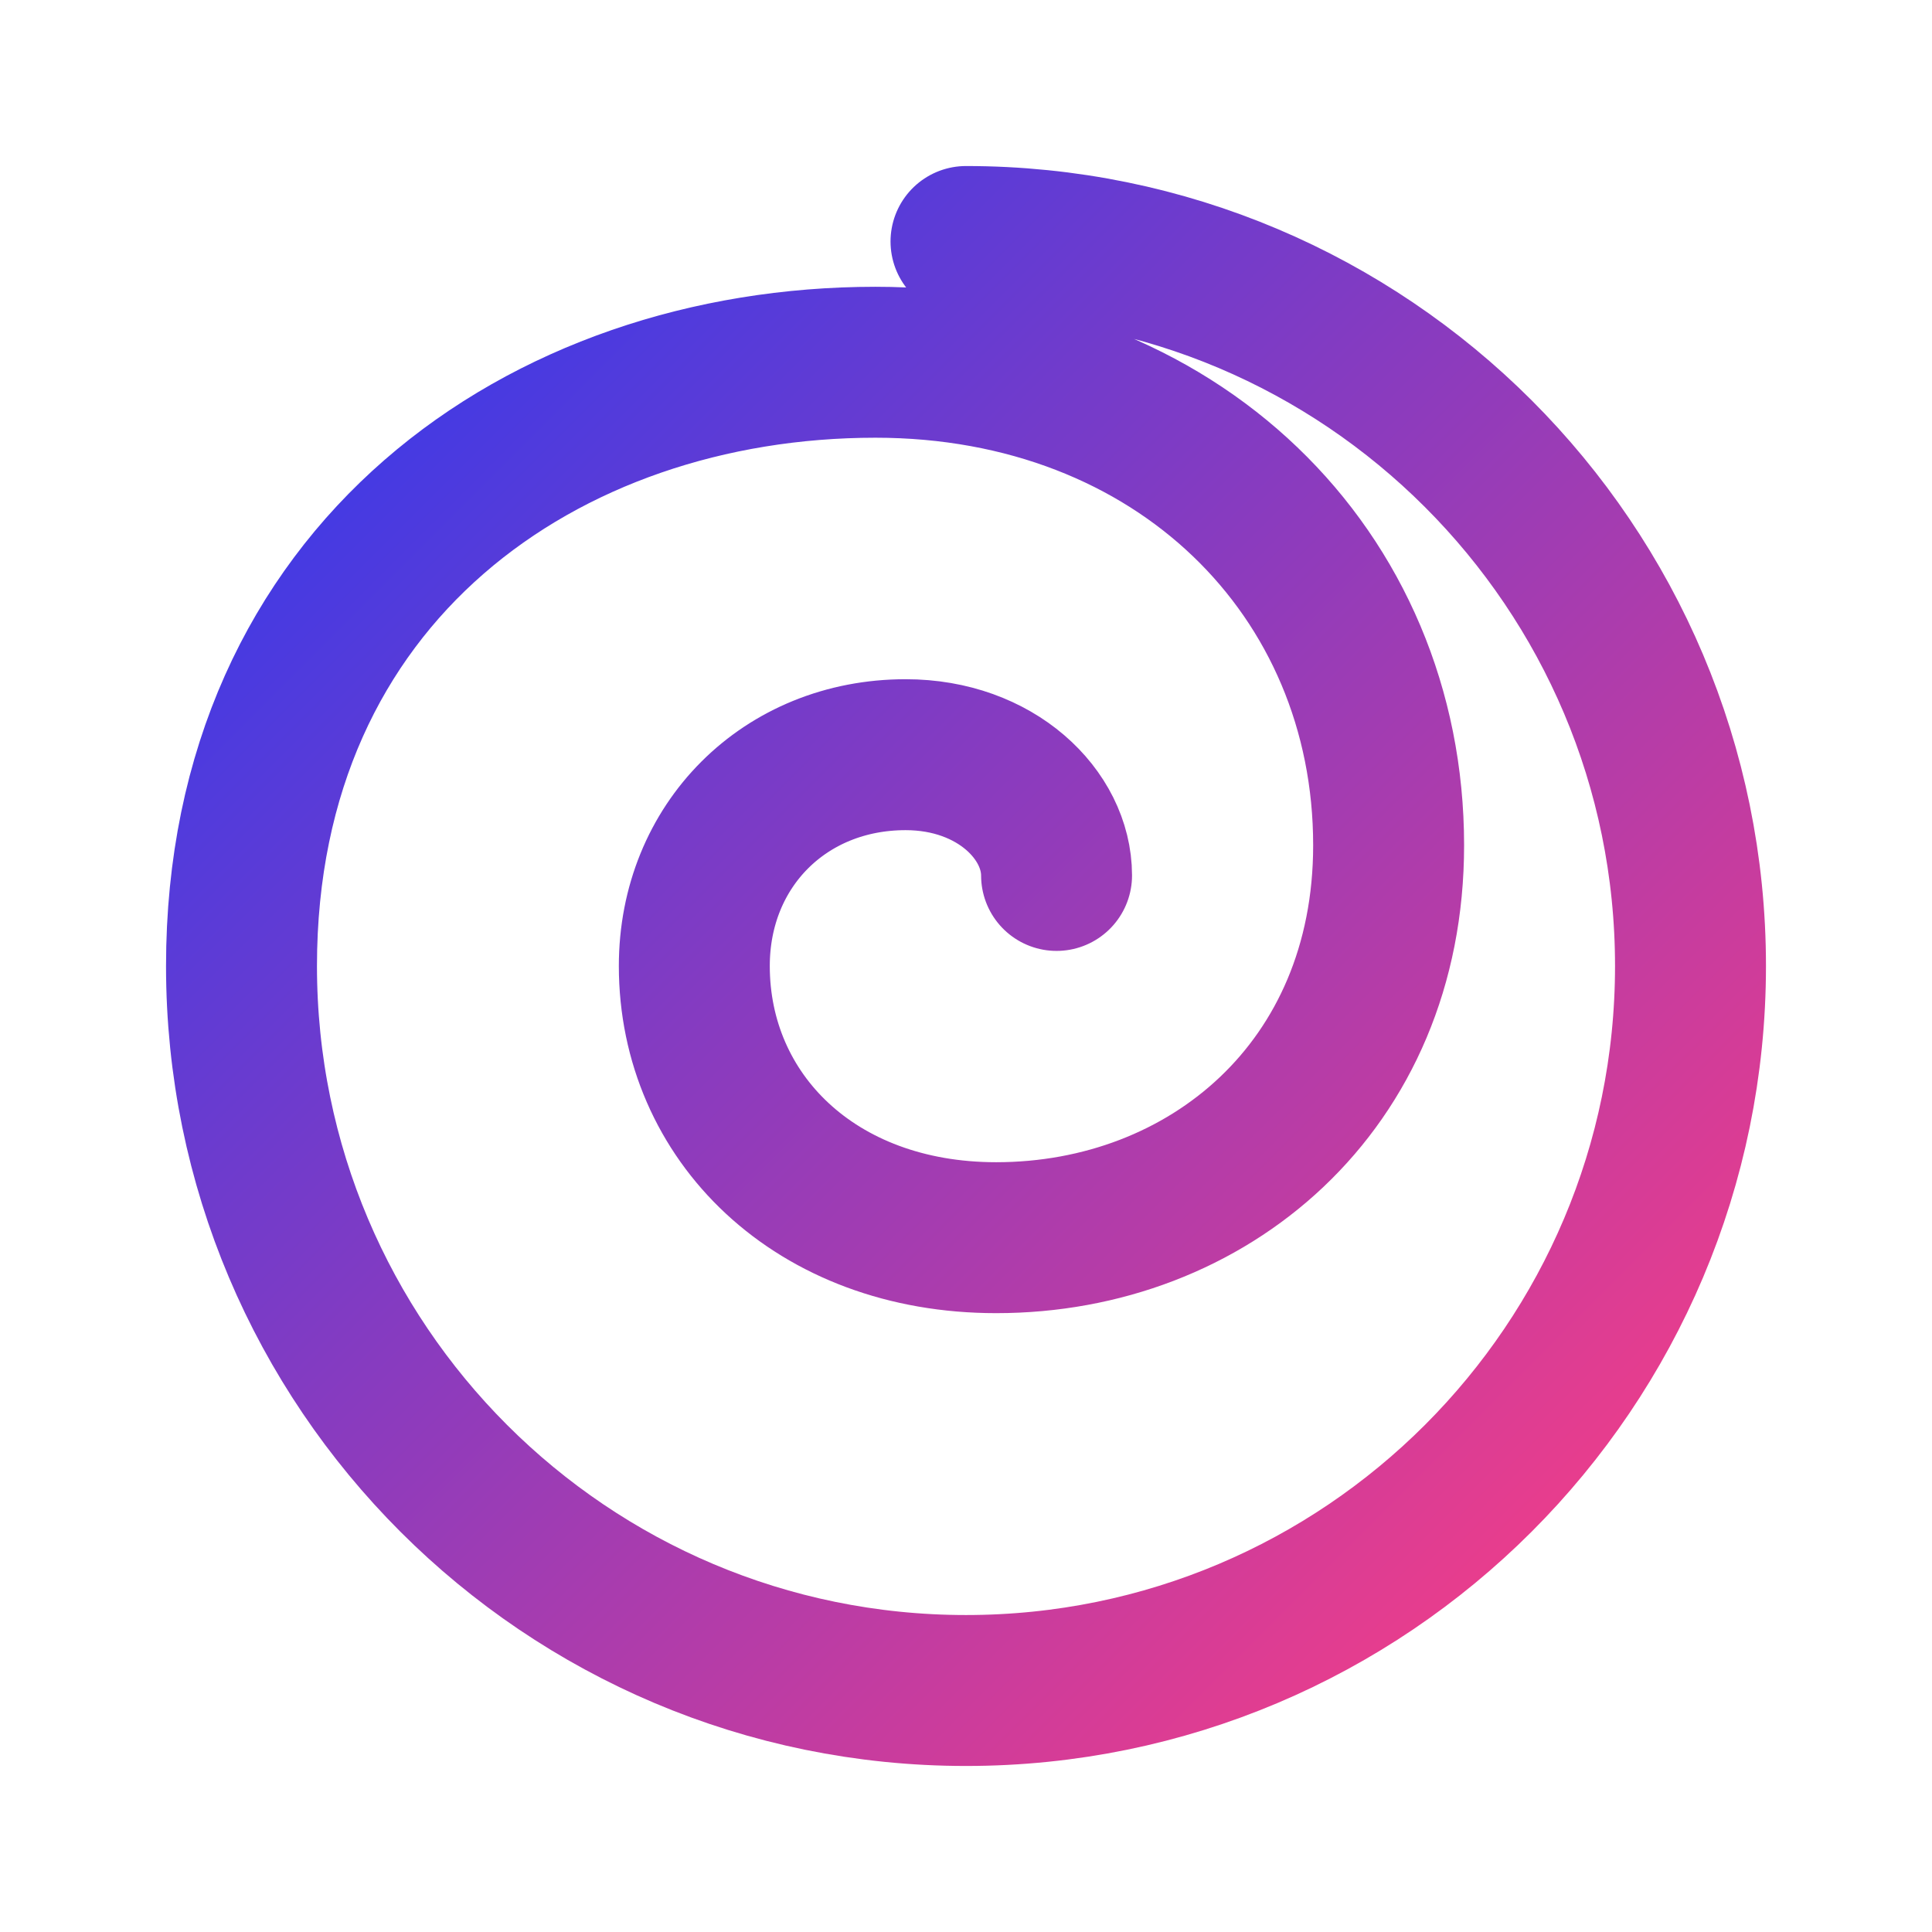
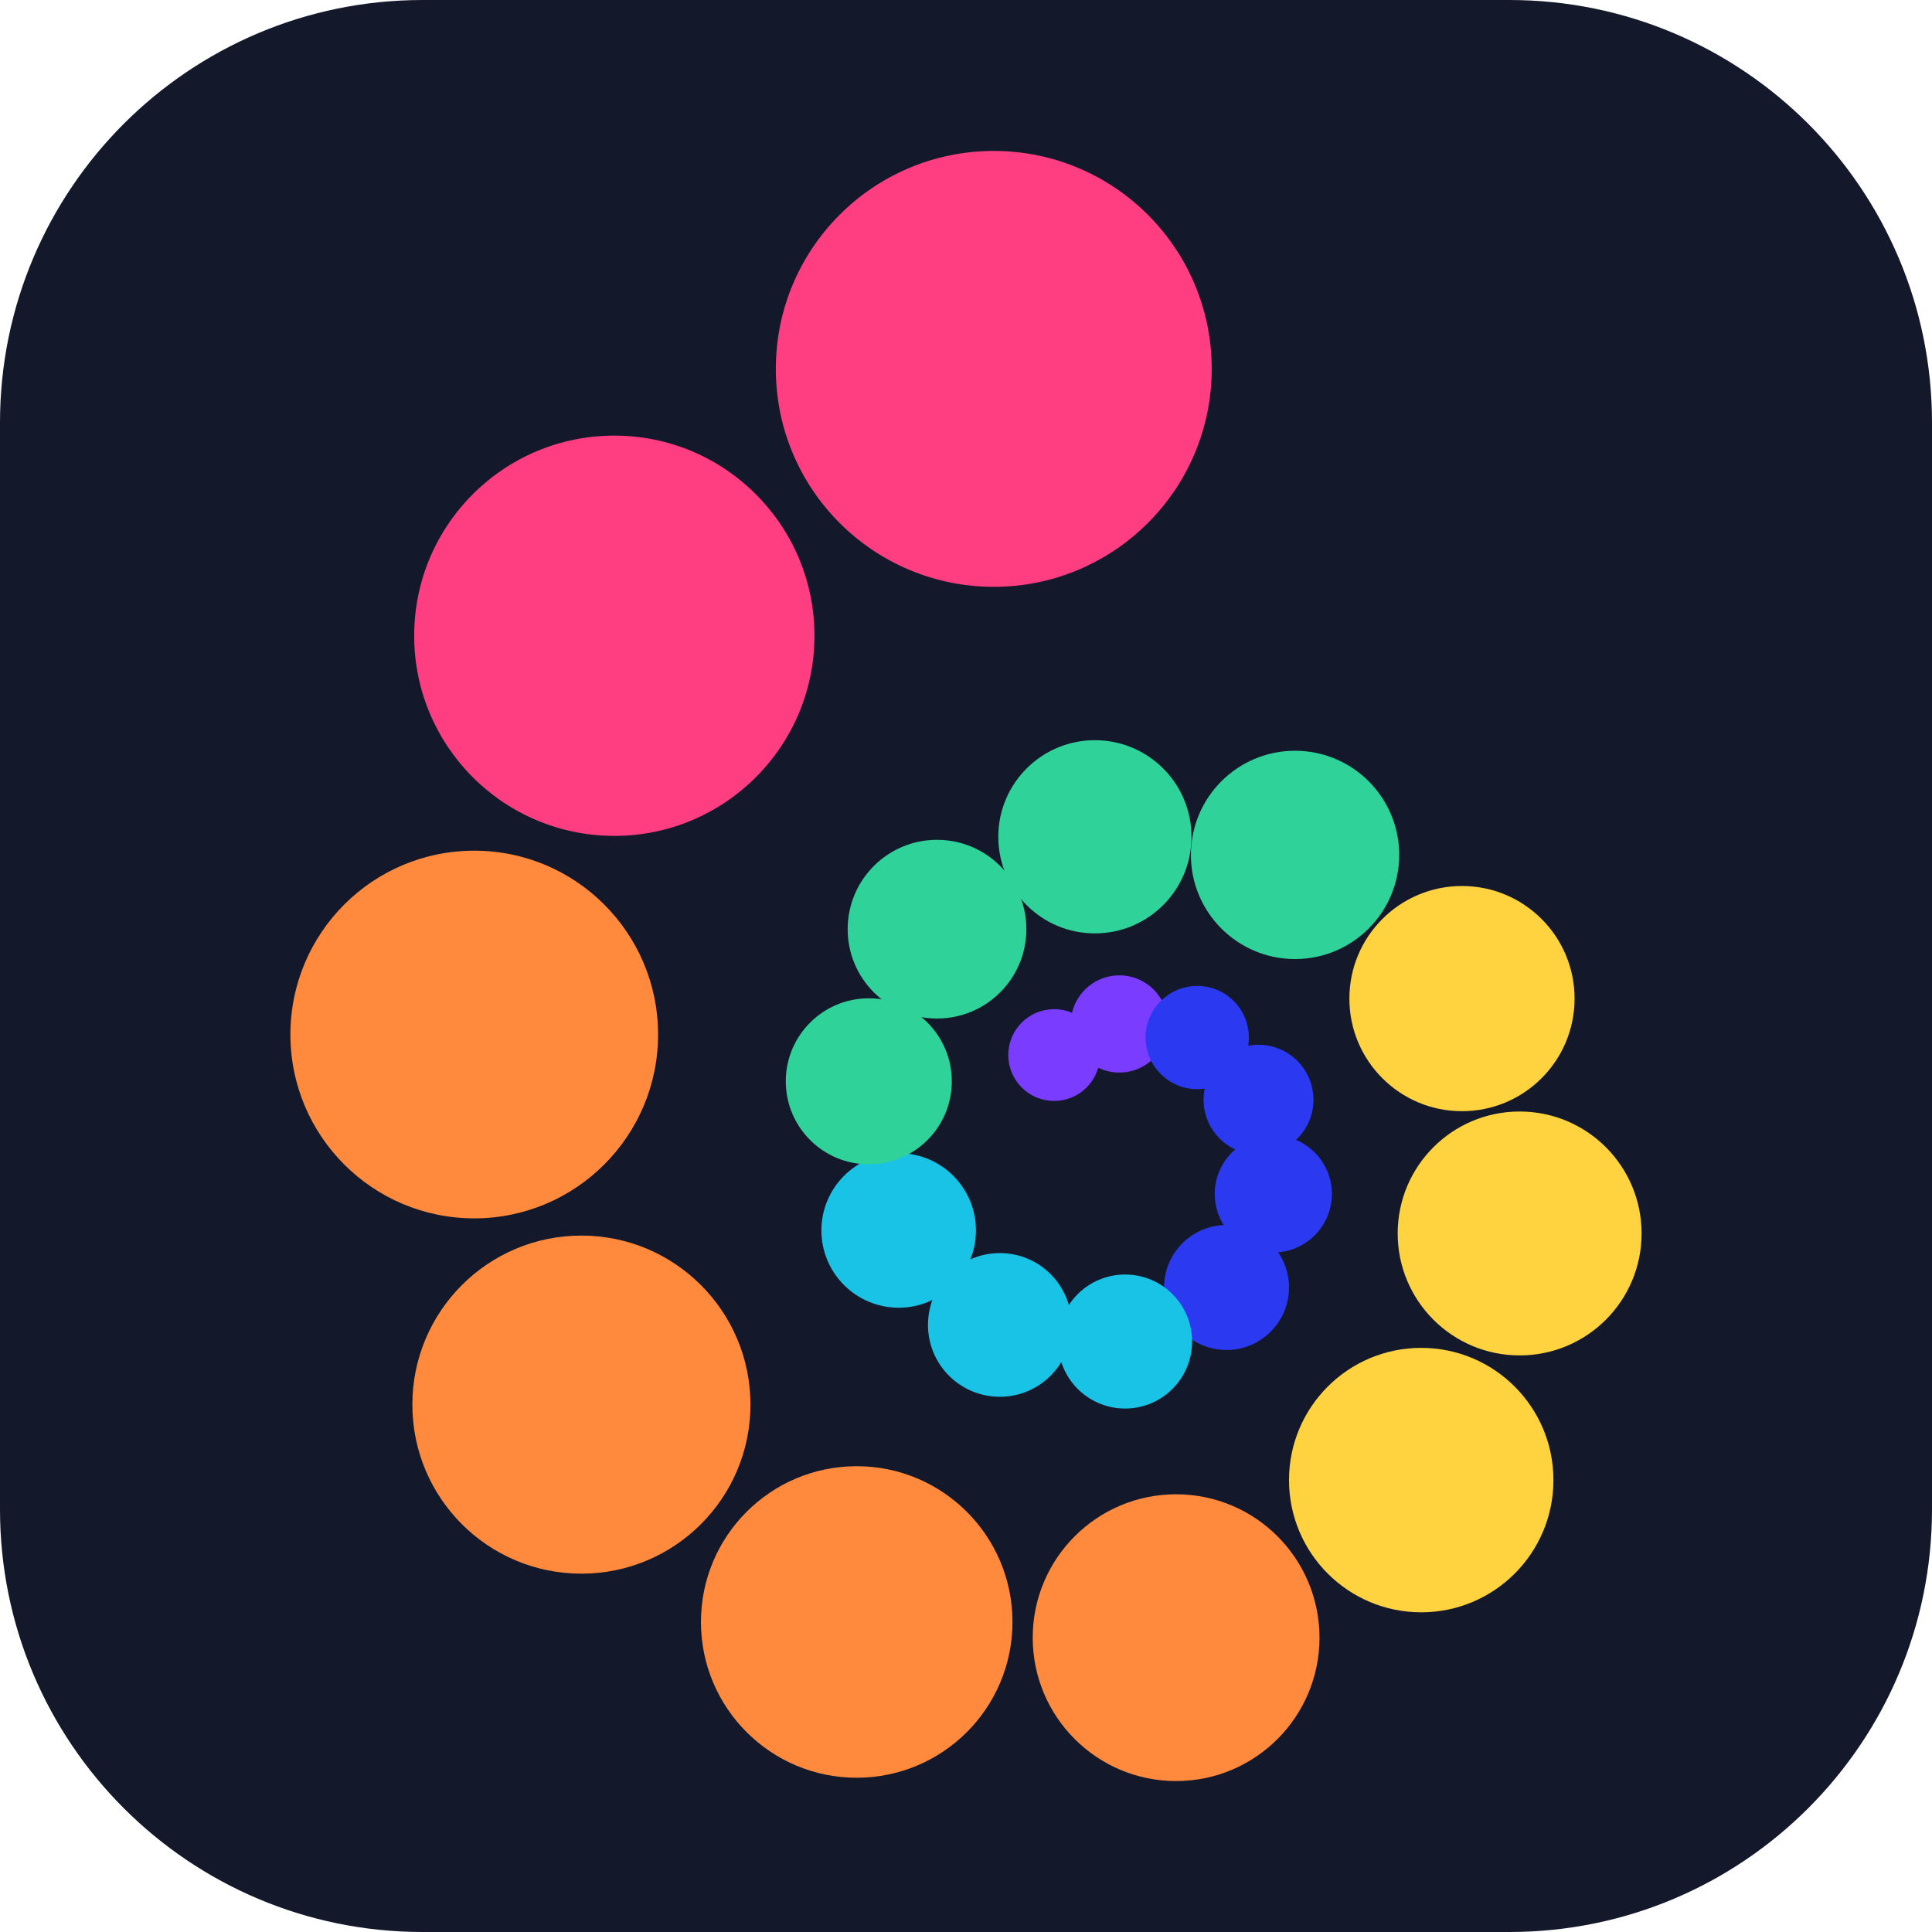
- <svg xmlns="http://www.w3.org/2000/svg" viewBox="0 0 64 64" role="img" aria-label="Spektronautilus">
-   <defs>
-     <linearGradient id="g" x1="0" y1="0" x2="1" y2="1">
-       <stop offset="0" stop-color="#2b3af0" />
-       <stop offset="1" stop-color="#ff3d81" />
-     </linearGradient>
-   </defs>
-   <path d="M32 8a24 24 0 1 1-24 24c0-13 10-20 21-20 10 0 17 7 17 16 0 8-6 13-13 13-6 0-10-4-10-9 0-4 3-7 7-7 3 0 5 2 5 4" fill="none" stroke="url(#g)" stroke-width="5" stroke-linecap="round" />
+ <svg xmlns="http://www.w3.org/2000/svg" viewBox="0 0 64 64">
+   <rect width="64" height="64" rx="14" fill="#14182b" />
+   <circle cx="34.92" cy="34.95" r="1.52" fill="#7a3cff" />
+   <circle cx="37.08" cy="33.92" r="1.61" fill="#7a3cff" />
+   <circle cx="39.66" cy="34.37" r="1.71" fill="#2b3af0" />
+   <circle cx="41.69" cy="36.43" r="1.82" fill="#2b3af0" />
+   <circle cx="42.18" cy="39.55" r="1.94" fill="#2b3af0" />
+   <circle cx="40.63" cy="42.65" r="2.07" fill="#2b3af0" />
+   <circle cx="37.27" cy="44.44" r="2.22" fill="#19c3e6" />
+   <circle cx="33.12" cy="43.89" r="2.38" fill="#19c3e6" />
+   <circle cx="29.77" cy="40.76" r="2.56" fill="#19c3e6" />
+   <circle cx="28.78" cy="35.82" r="2.75" fill="#2fd39a" />
+   <circle cx="31.04" cy="30.78" r="2.96" fill="#2fd39a" />
+   <circle cx="36.27" cy="27.72" r="3.2" fill="#2fd39a" />
+   <circle cx="42.9" cy="28.32" r="3.45" fill="#2fd39a" />
+   <circle cx="48.43" cy="33.08" r="3.73" fill="#ffd23f" />
+   <circle cx="50.34" cy="40.86" r="4.04" fill="#ffd23f" />
+   <circle cx="47.08" cy="49.03" r="4.38" fill="#ffd23f" />
+   <circle cx="38.96" cy="54.25" r="4.75" fill="#ff8a3d" />
+   <circle cx="28.38" cy="53.73" r="5.16" fill="#ff8a3d" />
+   <circle cx="19.26" cy="46.53" r="5.6" fill="#ff8a3d" />
+   <circle cx="15.71" cy="34.27" r="6.09" fill="#ff8a3d" />
+   <circle cx="20.35" cy="21.06" r="6.63" fill="#ff3d81" />
+   <circle cx="32.92" cy="12.22" r="7.22" fill="#ff3d81" />
</svg>
